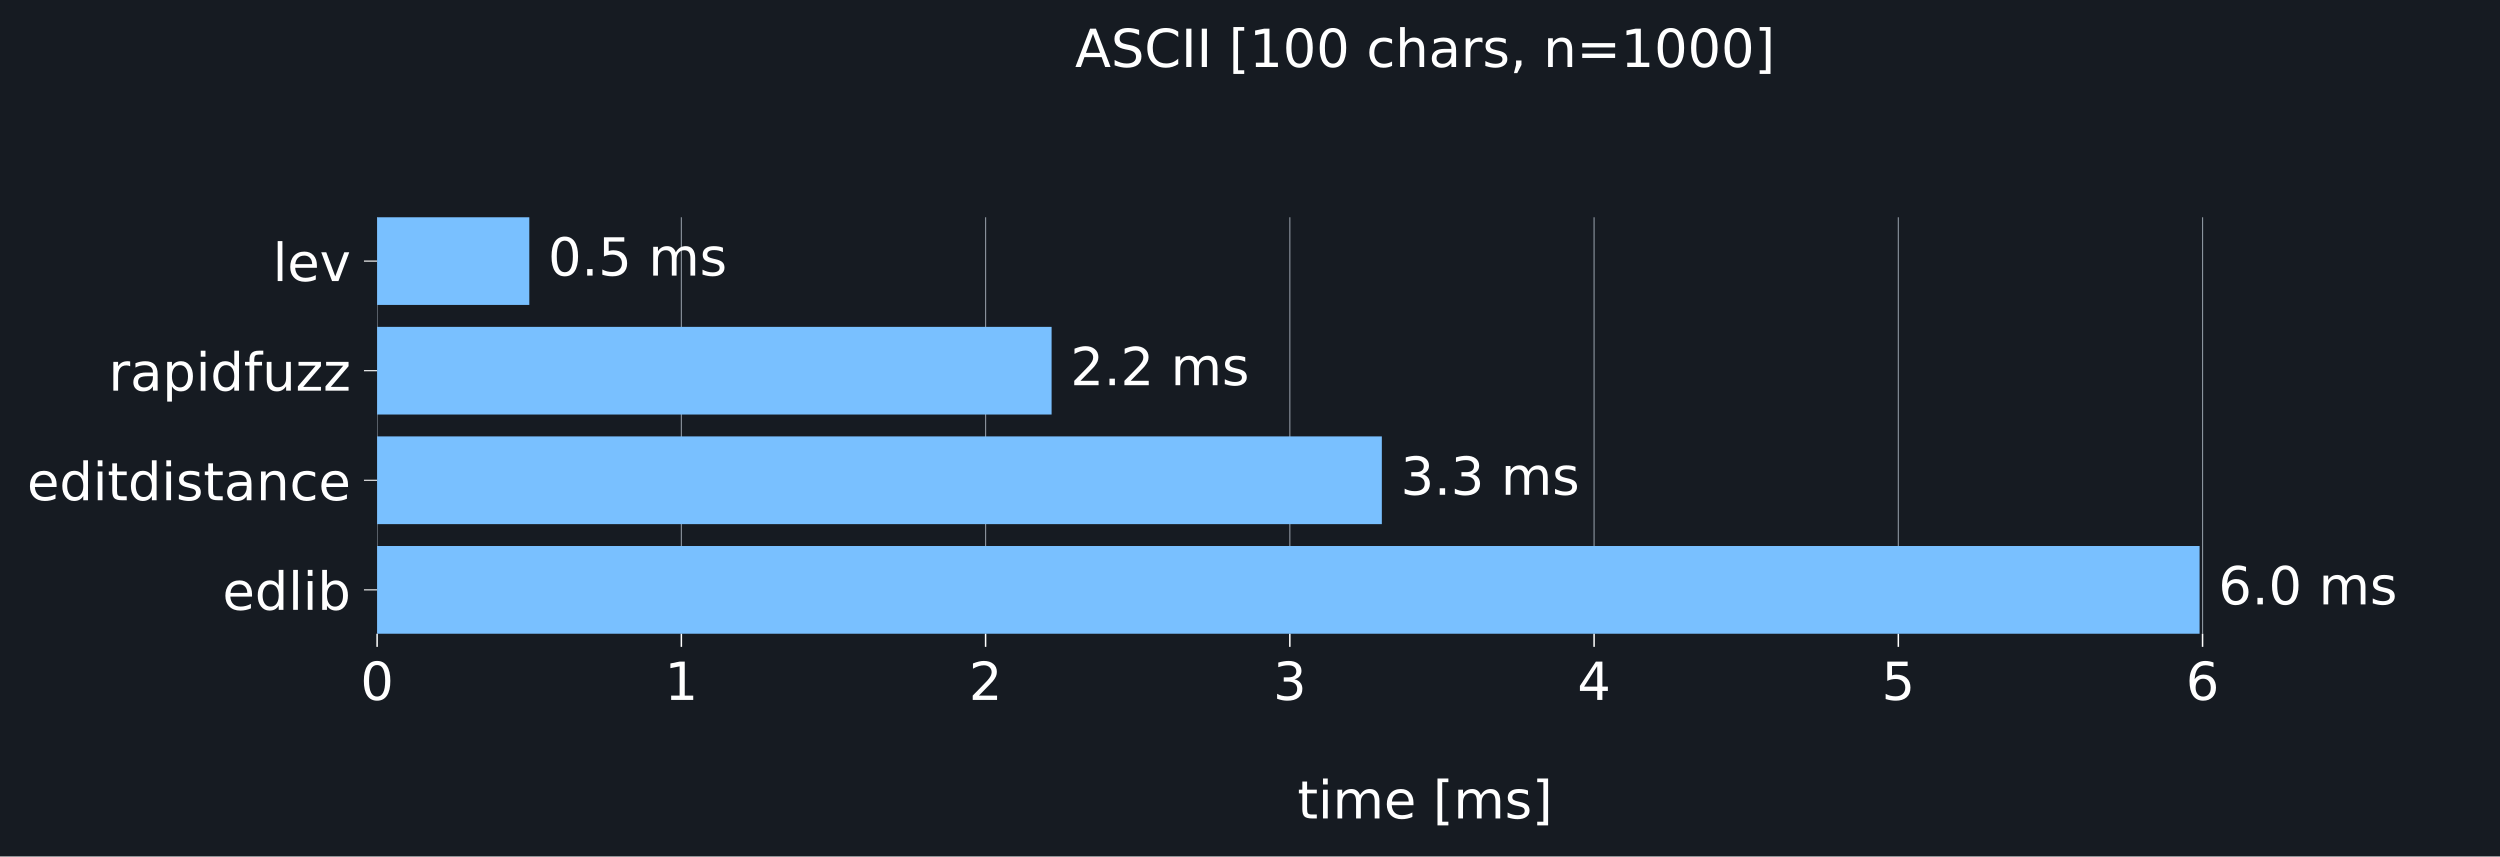
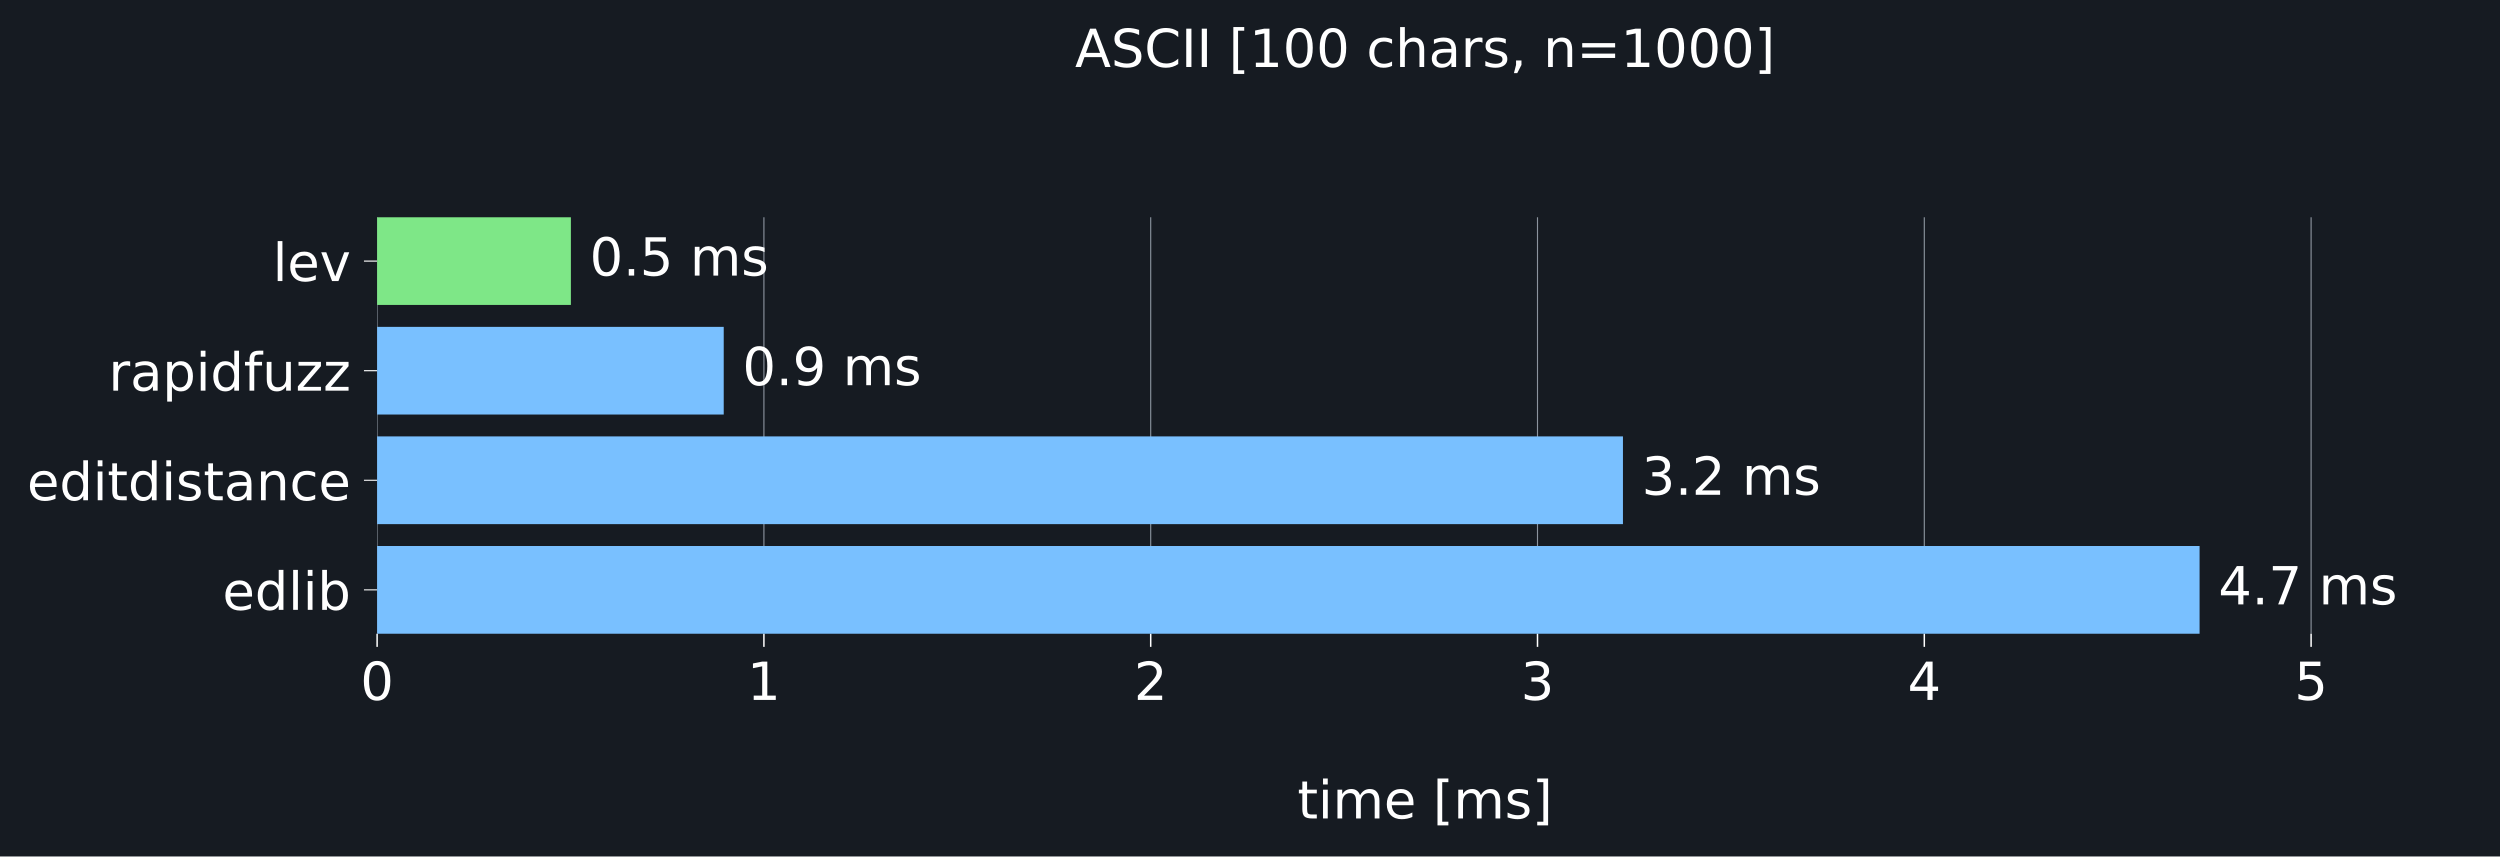
<svg xmlns="http://www.w3.org/2000/svg" xmlns:xlink="http://www.w3.org/1999/xlink" width="665.603pt" height="228.017pt" viewBox="0 0 665.603 228.017" version="1.1">
  <defs>
    <style type="text/css">*{stroke-linejoin: round; stroke-linecap: butt}</style>
  </defs>
  <g id="figure_1">
    <g id="patch_1">
      <path d="M 0 228.017 L 665.603 228.017 L 665.603 0 L 0 0 z " style="fill: #161b22" />
    </g>
    <g id="axes_1">
      <g id="patch_2">
        <path d="M 100.403 168.718 L 658.403 168.718 L 658.403 57.838 L 100.403 57.838 z " style="fill: #161b22" />
      </g>
      <g id="matplotlib.axis_1">
        <g id="xtick_1">
          <g id="line2d_1">
-             <path d="M 100.403 168.718 L 100.403 57.838 " clip-path="url(#pd854577bdf)" style="fill: none; stroke: #8b949e; stroke-width: 0.3; stroke-linecap: square" />
+             <path d="M 100.403 168.718 L 100.403 57.838 " clip-path="url(#p29fbe1ef50)" style="fill: none; stroke: #8b949e; stroke-width: 0.3; stroke-linecap: square" />
          </g>
          <g id="line2d_2">
            <defs>
-               <path id="m2d83d3b0d3" d="M 0 0 L 0 3.5 " style="stroke: #ffffff; stroke-width: 0.4" />
+               <path id="m712fcbbaf5" d="M 0 0 L 0 3.5 " style="stroke: #ffffff; stroke-width: 0.4" />
            </defs>
            <g>
-               <use xlink:href="#m2d83d3b0d3" x="100.403" y="168.718" style="fill: #ffffff; stroke: #ffffff; stroke-width: 0.4" />
+               <use xlink:href="#m712fcbbaf5" x="100.403" y="168.718" style="fill: #ffffff; stroke: #ffffff; stroke-width: 0.4" />
            </g>
          </g>
          <g id="text_1">
            <g style="fill: #ffffff" transform="translate(95.94906 186.3556) scale(0.14 -0.14)">
              <defs>
                <path id="DejaVuSans-30" d="M 2034 4250 Q 1547 4250 1301 3770 Q 1056 3291 1056 2328 Q 1056 1369 1301 889 Q 1547 409 2034 409 Q 2525 409 2770 889 Q 3016 1369 3016 2328 Q 3016 3291 2770 3770 Q 2525 4250 2034 4250 z M 2034 4750 Q 2819 4750 3233 4129 Q 3647 3509 3647 2328 Q 3647 1150 3233 529 Q 2819 -91 2034 -91 Q 1250 -91 836 529 Q 422 1150 422 2328 Q 422 3509 836 4129 Q 1250 4750 2034 4750 z " transform="scale(0.015625)" />
              </defs>
              <use xlink:href="#DejaVuSans-30" />
            </g>
          </g>
        </g>
        <g id="xtick_2">
          <g id="line2d_3">
-             <path d="M 181.405 168.718 L 181.405 57.838 " clip-path="url(#pd854577bdf)" style="fill: none; stroke: #8b949e; stroke-width: 0.3; stroke-linecap: square" />
+             <path d="M 203.384 168.718 L 203.384 57.838 " clip-path="url(#p29fbe1ef50)" style="fill: none; stroke: #8b949e; stroke-width: 0.3; stroke-linecap: square" />
          </g>
          <g id="line2d_4">
            <g>
-               <use xlink:href="#m2d83d3b0d3" x="181.405" y="168.718" style="fill: #ffffff; stroke: #ffffff; stroke-width: 0.4" />
+               <use xlink:href="#m712fcbbaf5" x="203.384" y="168.718" style="fill: #ffffff; stroke: #ffffff; stroke-width: 0.4" />
            </g>
          </g>
          <g id="text_2">
-             <g style="fill: #ffffff" transform="translate(176.9508 186.3556) scale(0.14 -0.14)">
+             <g style="fill: #ffffff" transform="translate(198.9303 186.3556) scale(0.14 -0.14)">
              <defs>
                <path id="DejaVuSans-31" d="M 794 531 L 1825 531 L 1825 4091 L 703 3866 L 703 4441 L 1819 4666 L 2450 4666 L 2450 531 L 3481 531 L 3481 0 L 794 0 L 794 531 z " transform="scale(0.015625)" />
              </defs>
              <use xlink:href="#DejaVuSans-31" />
            </g>
          </g>
        </g>
        <g id="xtick_3">
          <g id="line2d_5">
-             <path d="M 262.406 168.718 L 262.406 57.838 " clip-path="url(#pd854577bdf)" style="fill: none; stroke: #8b949e; stroke-width: 0.3; stroke-linecap: square" />
+             <path d="M 306.365 168.718 L 306.365 57.838 " clip-path="url(#p29fbe1ef50)" style="fill: none; stroke: #8b949e; stroke-width: 0.3; stroke-linecap: square" />
          </g>
          <g id="line2d_6">
            <g>
-               <use xlink:href="#m2d83d3b0d3" x="262.406" y="168.718" style="fill: #ffffff; stroke: #ffffff; stroke-width: 0.4" />
+               <use xlink:href="#m712fcbbaf5" x="306.365" y="168.718" style="fill: #ffffff; stroke: #ffffff; stroke-width: 0.4" />
            </g>
          </g>
          <g id="text_3">
-             <g style="fill: #ffffff" transform="translate(257.9526 186.3556) scale(0.14 -0.14)">
+             <g style="fill: #ffffff" transform="translate(301.9114 186.3556) scale(0.14 -0.14)">
              <defs>
                <path id="DejaVuSans-32" d="M 1228 531 L 3431 531 L 3431 0 L 469 0 L 469 531 Q 828 903 1448 1529 Q 2069 2156 2228 2338 Q 2531 2678 2651 2914 Q 2772 3150 2772 3378 Q 2772 3750 2511 3984 Q 2250 4219 1831 4219 Q 1534 4219 1204 4116 Q 875 4013 500 3803 L 500 4441 Q 881 4594 1212 4672 Q 1544 4750 1819 4750 Q 2544 4750 2975 4387 Q 3406 4025 3406 3419 Q 3406 3131 3298 2873 Q 3191 2616 2906 2266 Q 2828 2175 2409 1742 Q 1991 1309 1228 531 z " transform="scale(0.015625)" />
              </defs>
              <use xlink:href="#DejaVuSans-32" />
            </g>
          </g>
        </g>
        <g id="xtick_4">
          <g id="line2d_7">
-             <path d="M 343.408 168.718 L 343.408 57.838 " clip-path="url(#pd854577bdf)" style="fill: none; stroke: #8b949e; stroke-width: 0.3; stroke-linecap: square" />
+             <path d="M 409.346 168.718 L 409.346 57.838 " clip-path="url(#p29fbe1ef50)" style="fill: none; stroke: #8b949e; stroke-width: 0.3; stroke-linecap: square" />
          </g>
          <g id="line2d_8">
            <g>
-               <use xlink:href="#m2d83d3b0d3" x="343.408" y="168.718" style="fill: #ffffff; stroke: #ffffff; stroke-width: 0.4" />
+               <use xlink:href="#m712fcbbaf5" x="409.346" y="168.718" style="fill: #ffffff; stroke: #ffffff; stroke-width: 0.4" />
            </g>
          </g>
          <g id="text_4">
-             <g style="fill: #ffffff" transform="translate(338.9543 186.3556) scale(0.14 -0.14)">
+             <g style="fill: #ffffff" transform="translate(404.8926 186.3556) scale(0.14 -0.14)">
              <defs>
                <path id="DejaVuSans-33" d="M 2597 2516 Q 3050 2419 3304 2112 Q 3559 1806 3559 1356 Q 3559 666 3084 287 Q 2609 -91 1734 -91 Q 1441 -91 1130 -33 Q 819 25 488 141 L 488 750 Q 750 597 1062 519 Q 1375 441 1716 441 Q 2309 441 2620 675 Q 2931 909 2931 1356 Q 2931 1769 2642 2001 Q 2353 2234 1838 2234 L 1294 2234 L 1294 2753 L 1863 2753 Q 2328 2753 2575 2939 Q 2822 3125 2822 3475 Q 2822 3834 2567 4026 Q 2313 4219 1838 4219 Q 1578 4219 1281 4162 Q 984 4106 628 3988 L 628 4550 Q 988 4650 1302 4700 Q 1616 4750 1894 4750 Q 2613 4750 3031 4423 Q 3450 4097 3450 3541 Q 3450 3153 3228 2886 Q 3006 2619 2597 2516 z " transform="scale(0.015625)" />
              </defs>
              <use xlink:href="#DejaVuSans-33" />
            </g>
          </g>
        </g>
        <g id="xtick_5">
          <g id="line2d_9">
-             <path d="M 424.41 168.718 L 424.41 57.838 " clip-path="url(#pd854577bdf)" style="fill: none; stroke: #8b949e; stroke-width: 0.3; stroke-linecap: square" />
+             <path d="M 512.328 168.718 L 512.328 57.838 " clip-path="url(#p29fbe1ef50)" style="fill: none; stroke: #8b949e; stroke-width: 0.3; stroke-linecap: square" />
          </g>
          <g id="line2d_10">
            <g>
-               <use xlink:href="#m2d83d3b0d3" x="424.41" y="168.718" style="fill: #ffffff; stroke: #ffffff; stroke-width: 0.4" />
+               <use xlink:href="#m712fcbbaf5" x="512.328" y="168.718" style="fill: #ffffff; stroke: #ffffff; stroke-width: 0.4" />
            </g>
          </g>
          <g id="text_5">
-             <g style="fill: #ffffff" transform="translate(419.9561 186.3556) scale(0.14 -0.14)">
+             <g style="fill: #ffffff" transform="translate(507.8738 186.3556) scale(0.14 -0.14)">
              <defs>
                <path id="DejaVuSans-34" d="M 2419 4116 L 825 1625 L 2419 1625 L 2419 4116 z M 2253 4666 L 3047 4666 L 3047 1625 L 3713 1625 L 3713 1100 L 3047 1100 L 3047 0 L 2419 0 L 2419 1100 L 313 1100 L 313 1709 L 2253 4666 z " transform="scale(0.015625)" />
              </defs>
              <use xlink:href="#DejaVuSans-34" />
            </g>
          </g>
        </g>
        <g id="xtick_6">
          <g id="line2d_11">
-             <path d="M 505.412 168.718 L 505.412 57.838 " clip-path="url(#pd854577bdf)" style="fill: none; stroke: #8b949e; stroke-width: 0.3; stroke-linecap: square" />
+             <path d="M 615.309 168.718 L 615.309 57.838 " clip-path="url(#p29fbe1ef50)" style="fill: none; stroke: #8b949e; stroke-width: 0.3; stroke-linecap: square" />
          </g>
          <g id="line2d_12">
            <g>
-               <use xlink:href="#m2d83d3b0d3" x="505.412" y="168.718" style="fill: #ffffff; stroke: #ffffff; stroke-width: 0.4" />
+               <use xlink:href="#m712fcbbaf5" x="615.309" y="168.718" style="fill: #ffffff; stroke: #ffffff; stroke-width: 0.4" />
            </g>
          </g>
          <g id="text_6">
-             <g style="fill: #ffffff" transform="translate(500.9579 186.3556) scale(0.14 -0.14)">
+             <g style="fill: #ffffff" transform="translate(610.855 186.3556) scale(0.14 -0.14)">
              <defs>
                <path id="DejaVuSans-35" d="M 691 4666 L 3169 4666 L 3169 4134 L 1269 4134 L 1269 2991 Q 1406 3038 1543 3061 Q 1681 3084 1819 3084 Q 2600 3084 3056 2656 Q 3513 2228 3513 1497 Q 3513 744 3044 326 Q 2575 -91 1722 -91 Q 1428 -91 1123 -41 Q 819 9 494 109 L 494 744 Q 775 591 1075 516 Q 1375 441 1709 441 Q 2250 441 2565 725 Q 2881 1009 2881 1497 Q 2881 1984 2565 2268 Q 2250 2553 1709 2553 Q 1456 2553 1204 2497 Q 953 2441 691 2322 L 691 4666 z " transform="scale(0.015625)" />
              </defs>
              <use xlink:href="#DejaVuSans-35" />
            </g>
          </g>
        </g>
-         <g id="xtick_7">
-           <g id="line2d_13">
-             <path d="M 586.413 168.718 L 586.413 57.838 " clip-path="url(#pd854577bdf)" style="fill: none; stroke: #8b949e; stroke-width: 0.3; stroke-linecap: square" />
-           </g>
-           <g id="line2d_14">
-             <g>
-               <use xlink:href="#m2d83d3b0d3" x="586.413" y="168.718" style="fill: #ffffff; stroke: #ffffff; stroke-width: 0.4" />
-             </g>
-           </g>
-           <g id="text_7">
-             <g style="fill: #ffffff" transform="translate(581.9596 186.3556) scale(0.14 -0.14)">
-               <defs>
-                 <path id="DejaVuSans-36" d="M 2113 2584 Q 1688 2584 1439 2293 Q 1191 2003 1191 1497 Q 1191 994 1439 701 Q 1688 409 2113 409 Q 2538 409 2786 701 Q 3034 994 3034 1497 Q 3034 2003 2786 2293 Q 2538 2584 2113 2584 z M 3366 4563 L 3366 3988 Q 3128 4100 2886 4159 Q 2644 4219 2406 4219 Q 1781 4219 1451 3797 Q 1122 3375 1075 2522 Q 1259 2794 1537 2939 Q 1816 3084 2150 3084 Q 2853 3084 3261 2657 Q 3669 2231 3669 1497 Q 3669 778 3244 343 Q 2819 -91 2113 -91 Q 1303 -91 875 529 Q 447 1150 447 2328 Q 447 3434 972 4092 Q 1497 4750 2381 4750 Q 2619 4750 2861 4703 Q 3103 4656 3366 4563 z " transform="scale(0.015625)" />
-               </defs>
-               <use xlink:href="#DejaVuSans-36" />
-             </g>
-           </g>
-         </g>
-         <g id="text_8">
+         <g id="text_7">
          <g style="fill: #ffffff" transform="translate(345.4364 217.905) scale(0.14 -0.14)">
            <defs>
              <path id="DejaVuSans-74" d="M 1172 4494 L 1172 3500 L 2356 3500 L 2356 3053 L 1172 3053 L 1172 1153 Q 1172 725 1289 603 Q 1406 481 1766 481 L 2356 481 L 2356 0 L 1766 0 Q 1100 0 847 248 Q 594 497 594 1153 L 594 3053 L 172 3053 L 172 3500 L 594 3500 L 594 4494 L 1172 4494 z " transform="scale(0.015625)" />
              <path id="DejaVuSans-69" d="M 603 3500 L 1178 3500 L 1178 0 L 603 0 L 603 3500 z M 603 4863 L 1178 4863 L 1178 4134 L 603 4134 L 603 4863 z " transform="scale(0.015625)" />
              <path id="DejaVuSans-6d" d="M 3328 2828 Q 3544 3216 3844 3400 Q 4144 3584 4550 3584 Q 5097 3584 5394 3201 Q 5691 2819 5691 2113 L 5691 0 L 5113 0 L 5113 2094 Q 5113 2597 4934 2840 Q 4756 3084 4391 3084 Q 3944 3084 3684 2787 Q 3425 2491 3425 1978 L 3425 0 L 2847 0 L 2847 2094 Q 2847 2600 2669 2842 Q 2491 3084 2119 3084 Q 1678 3084 1418 2786 Q 1159 2488 1159 1978 L 1159 0 L 581 0 L 581 3500 L 1159 3500 L 1159 2956 Q 1356 3278 1631 3431 Q 1906 3584 2284 3584 Q 2666 3584 2933 3390 Q 3200 3197 3328 2828 z " transform="scale(0.015625)" />
              <path id="DejaVuSans-65" d="M 3597 1894 L 3597 1613 L 953 1613 Q 991 1019 1311 708 Q 1631 397 2203 397 Q 2534 397 2845 478 Q 3156 559 3463 722 L 3463 178 Q 3153 47 2828 -22 Q 2503 -91 2169 -91 Q 1331 -91 842 396 Q 353 884 353 1716 Q 353 2575 817 3079 Q 1281 3584 2069 3584 Q 2775 3584 3186 3129 Q 3597 2675 3597 1894 z M 3022 2063 Q 3016 2534 2758 2815 Q 2500 3097 2075 3097 Q 1594 3097 1305 2825 Q 1016 2553 972 2059 L 3022 2063 z " transform="scale(0.015625)" />
              <path id="DejaVuSans-20" transform="scale(0.015625)" />
              <path id="DejaVuSans-5b" d="M 550 4863 L 1875 4863 L 1875 4416 L 1125 4416 L 1125 -397 L 1875 -397 L 1875 -844 L 550 -844 L 550 4863 z " transform="scale(0.015625)" />
              <path id="DejaVuSans-73" d="M 2834 3397 L 2834 2853 Q 2591 2978 2328 3040 Q 2066 3103 1784 3103 Q 1356 3103 1142 2972 Q 928 2841 928 2578 Q 928 2378 1081 2264 Q 1234 2150 1697 2047 L 1894 2003 Q 2506 1872 2764 1633 Q 3022 1394 3022 966 Q 3022 478 2636 193 Q 2250 -91 1575 -91 Q 1294 -91 989 -36 Q 684 19 347 128 L 347 722 Q 666 556 975 473 Q 1284 391 1588 391 Q 1994 391 2212 530 Q 2431 669 2431 922 Q 2431 1156 2273 1281 Q 2116 1406 1581 1522 L 1381 1569 Q 847 1681 609 1914 Q 372 2147 372 2553 Q 372 3047 722 3315 Q 1072 3584 1716 3584 Q 2034 3584 2315 3537 Q 2597 3491 2834 3397 z " transform="scale(0.015625)" />
              <path id="DejaVuSans-5d" d="M 1947 4863 L 1947 -844 L 622 -844 L 622 -397 L 1369 -397 L 1369 4416 L 622 4416 L 622 4863 L 1947 4863 z " transform="scale(0.015625)" />
            </defs>
            <use xlink:href="#DejaVuSans-74" />
            <use xlink:href="#DejaVuSans-69" transform="translate(39.20898 0)" />
            <use xlink:href="#DejaVuSans-6d" transform="translate(66.99219 0)" />
            <use xlink:href="#DejaVuSans-65" transform="translate(164.4043 0)" />
            <use xlink:href="#DejaVuSans-20" transform="translate(225.9277 0)" />
            <use xlink:href="#DejaVuSans-5b" transform="translate(257.7148 0)" />
            <use xlink:href="#DejaVuSans-6d" transform="translate(296.7285 0)" />
            <use xlink:href="#DejaVuSans-73" transform="translate(394.1406 0)" />
            <use xlink:href="#DejaVuSans-5d" transform="translate(446.2402 0)" />
          </g>
        </g>
      </g>
      <g id="matplotlib.axis_2">
        <g id="ytick_1">
-           <g id="line2d_15">
+           <g id="line2d_13">
            <defs>
-               <path id="m0f30440ae3" d="M 0 0 L -3.5 0 " style="stroke: #ffffff; stroke-width: 0.3" />
+               <path id="m478c0eefad" d="M 0 0 L -3.5 0 " style="stroke: #ffffff; stroke-width: 0.3" />
            </defs>
            <g>
-               <use xlink:href="#m0f30440ae3" x="100.403" y="157.046" style="fill: #ffffff; stroke: #ffffff; stroke-width: 0.3" />
-             </g>
-           </g>
-           <g id="text_9">
+               <use xlink:href="#m478c0eefad" x="100.403" y="157.046" style="fill: #ffffff; stroke: #ffffff; stroke-width: 0.3" />
+             </g>
+           </g>
+           <g id="text_8">
            <g style="fill: #ffffff" transform="translate(59.23406 162.3651) scale(0.14 -0.14)">
              <defs>
                <path id="DejaVuSans-64" d="M 2906 2969 L 2906 4863 L 3481 4863 L 3481 0 L 2906 0 L 2906 525 Q 2725 213 2448 61 Q 2172 -91 1784 -91 Q 1150 -91 751 415 Q 353 922 353 1747 Q 353 2572 751 3078 Q 1150 3584 1784 3584 Q 2172 3584 2448 3432 Q 2725 3281 2906 2969 z M 947 1747 Q 947 1113 1208 752 Q 1469 391 1925 391 Q 2381 391 2643 752 Q 2906 1113 2906 1747 Q 2906 2381 2643 2742 Q 2381 3103 1925 3103 Q 1469 3103 1208 2742 Q 947 2381 947 1747 z " transform="scale(0.015625)" />
                <path id="DejaVuSans-6c" d="M 603 4863 L 1178 4863 L 1178 0 L 603 0 L 603 4863 z " transform="scale(0.015625)" />
                <path id="DejaVuSans-62" d="M 3116 1747 Q 3116 2381 2855 2742 Q 2594 3103 2138 3103 Q 1681 3103 1420 2742 Q 1159 2381 1159 1747 Q 1159 1113 1420 752 Q 1681 391 2138 391 Q 2594 391 2855 752 Q 3116 1113 3116 1747 z M 1159 2969 Q 1341 3281 1617 3432 Q 1894 3584 2278 3584 Q 2916 3584 3314 3078 Q 3713 2572 3713 1747 Q 3713 922 3314 415 Q 2916 -91 2278 -91 Q 1894 -91 1617 61 Q 1341 213 1159 525 L 1159 0 L 581 0 L 581 4863 L 1159 4863 L 1159 2969 z " transform="scale(0.015625)" />
              </defs>
              <use xlink:href="#DejaVuSans-65" />
              <use xlink:href="#DejaVuSans-64" transform="translate(61.52344 0)" />
              <use xlink:href="#DejaVuSans-6c" transform="translate(125 0)" />
              <use xlink:href="#DejaVuSans-69" transform="translate(152.7832 0)" />
              <use xlink:href="#DejaVuSans-62" transform="translate(180.5664 0)" />
            </g>
          </g>
        </g>
        <g id="ytick_2">
-           <g id="line2d_16">
-             <g>
-               <use xlink:href="#m0f30440ae3" x="100.403" y="127.867" style="fill: #ffffff; stroke: #ffffff; stroke-width: 0.3" />
-             </g>
-           </g>
-           <g id="text_10">
+           <g id="line2d_14">
+             <g>
+               <use xlink:href="#m478c0eefad" x="100.403" y="127.867" style="fill: #ffffff; stroke: #ffffff; stroke-width: 0.3" />
+             </g>
+           </g>
+           <g id="text_9">
            <g style="fill: #ffffff" transform="translate(7.2 133.1862) scale(0.14 -0.14)">
              <defs>
                <path id="DejaVuSans-61" d="M 2194 1759 Q 1497 1759 1228 1600 Q 959 1441 959 1056 Q 959 750 1161 570 Q 1363 391 1709 391 Q 2188 391 2477 730 Q 2766 1069 2766 1631 L 2766 1759 L 2194 1759 z M 3341 1997 L 3341 0 L 2766 0 L 2766 531 Q 2569 213 2275 61 Q 1981 -91 1556 -91 Q 1019 -91 701 211 Q 384 513 384 1019 Q 384 1609 779 1909 Q 1175 2209 1959 2209 L 2766 2209 L 2766 2266 Q 2766 2663 2505 2880 Q 2244 3097 1772 3097 Q 1472 3097 1187 3025 Q 903 2953 641 2809 L 641 3341 Q 956 3463 1253 3523 Q 1550 3584 1831 3584 Q 2591 3584 2966 3190 Q 3341 2797 3341 1997 z " transform="scale(0.015625)" />
                <path id="DejaVuSans-6e" d="M 3513 2113 L 3513 0 L 2938 0 L 2938 2094 Q 2938 2591 2744 2837 Q 2550 3084 2163 3084 Q 1697 3084 1428 2787 Q 1159 2491 1159 1978 L 1159 0 L 581 0 L 581 3500 L 1159 3500 L 1159 2956 Q 1366 3272 1645 3428 Q 1925 3584 2291 3584 Q 2894 3584 3203 3211 Q 3513 2838 3513 2113 z " transform="scale(0.015625)" />
                <path id="DejaVuSans-63" d="M 3122 3366 L 3122 2828 Q 2878 2963 2633 3030 Q 2388 3097 2138 3097 Q 1578 3097 1268 2742 Q 959 2388 959 1747 Q 959 1106 1268 751 Q 1578 397 2138 397 Q 2388 397 2633 464 Q 2878 531 3122 666 L 3122 134 Q 2881 22 2623 -34 Q 2366 -91 2075 -91 Q 1284 -91 818 406 Q 353 903 353 1747 Q 353 2603 823 3093 Q 1294 3584 2113 3584 Q 2378 3584 2631 3529 Q 2884 3475 3122 3366 z " transform="scale(0.015625)" />
              </defs>
              <use xlink:href="#DejaVuSans-65" />
              <use xlink:href="#DejaVuSans-64" transform="translate(61.52344 0)" />
              <use xlink:href="#DejaVuSans-69" transform="translate(125 0)" />
              <use xlink:href="#DejaVuSans-74" transform="translate(152.7832 0)" />
              <use xlink:href="#DejaVuSans-64" transform="translate(191.9922 0)" />
              <use xlink:href="#DejaVuSans-69" transform="translate(255.4688 0)" />
              <use xlink:href="#DejaVuSans-73" transform="translate(283.252 0)" />
              <use xlink:href="#DejaVuSans-74" transform="translate(335.3516 0)" />
              <use xlink:href="#DejaVuSans-61" transform="translate(374.5605 0)" />
              <use xlink:href="#DejaVuSans-6e" transform="translate(435.8398 0)" />
              <use xlink:href="#DejaVuSans-63" transform="translate(499.2188 0)" />
              <use xlink:href="#DejaVuSans-65" transform="translate(554.1992 0)" />
            </g>
          </g>
        </g>
        <g id="ytick_3">
-           <g id="line2d_17">
-             <g>
-               <use xlink:href="#m0f30440ae3" x="100.403" y="98.688" style="fill: #ffffff; stroke: #ffffff; stroke-width: 0.3" />
-             </g>
-           </g>
-           <g id="text_11">
+           <g id="line2d_15">
+             <g>
+               <use xlink:href="#m478c0eefad" x="100.403" y="98.688" style="fill: #ffffff; stroke: #ffffff; stroke-width: 0.3" />
+             </g>
+           </g>
+           <g id="text_10">
            <g style="fill: #ffffff" transform="translate(28.90656 104.0072) scale(0.14 -0.14)">
              <defs>
                <path id="DejaVuSans-72" d="M 2631 2963 Q 2534 3019 2420 3045 Q 2306 3072 2169 3072 Q 1681 3072 1420 2755 Q 1159 2438 1159 1844 L 1159 0 L 581 0 L 581 3500 L 1159 3500 L 1159 2956 Q 1341 3275 1631 3429 Q 1922 3584 2338 3584 Q 2397 3584 2469 3576 Q 2541 3569 2628 3553 L 2631 2963 z " transform="scale(0.015625)" />
                <path id="DejaVuSans-70" d="M 1159 525 L 1159 -1331 L 581 -1331 L 581 3500 L 1159 3500 L 1159 2969 Q 1341 3281 1617 3432 Q 1894 3584 2278 3584 Q 2916 3584 3314 3078 Q 3713 2572 3713 1747 Q 3713 922 3314 415 Q 2916 -91 2278 -91 Q 1894 -91 1617 61 Q 1341 213 1159 525 z M 3116 1747 Q 3116 2381 2855 2742 Q 2594 3103 2138 3103 Q 1681 3103 1420 2742 Q 1159 2381 1159 1747 Q 1159 1113 1420 752 Q 1681 391 2138 391 Q 2594 391 2855 752 Q 3116 1113 3116 1747 z " transform="scale(0.015625)" />
                <path id="DejaVuSans-66" d="M 2375 4863 L 2375 4384 L 1825 4384 Q 1516 4384 1395 4259 Q 1275 4134 1275 3809 L 1275 3500 L 2222 3500 L 2222 3053 L 1275 3053 L 1275 0 L 697 0 L 697 3053 L 147 3053 L 147 3500 L 697 3500 L 697 3744 Q 697 4328 969 4595 Q 1241 4863 1831 4863 L 2375 4863 z " transform="scale(0.015625)" />
                <path id="DejaVuSans-75" d="M 544 1381 L 544 3500 L 1119 3500 L 1119 1403 Q 1119 906 1312 657 Q 1506 409 1894 409 Q 2359 409 2629 706 Q 2900 1003 2900 1516 L 2900 3500 L 3475 3500 L 3475 0 L 2900 0 L 2900 538 Q 2691 219 2414 64 Q 2138 -91 1772 -91 Q 1169 -91 856 284 Q 544 659 544 1381 z M 1991 3584 L 1991 3584 z " transform="scale(0.015625)" />
                <path id="DejaVuSans-7a" d="M 353 3500 L 3084 3500 L 3084 2975 L 922 459 L 3084 459 L 3084 0 L 275 0 L 275 525 L 2438 3041 L 353 3041 L 353 3500 z " transform="scale(0.015625)" />
              </defs>
              <use xlink:href="#DejaVuSans-72" />
              <use xlink:href="#DejaVuSans-61" transform="translate(41.11328 0)" />
              <use xlink:href="#DejaVuSans-70" transform="translate(102.3926 0)" />
              <use xlink:href="#DejaVuSans-69" transform="translate(165.8691 0)" />
              <use xlink:href="#DejaVuSans-64" transform="translate(193.6523 0)" />
              <use xlink:href="#DejaVuSans-66" transform="translate(257.1289 0)" />
              <use xlink:href="#DejaVuSans-75" transform="translate(292.334 0)" />
              <use xlink:href="#DejaVuSans-7a" transform="translate(355.7129 0)" />
              <use xlink:href="#DejaVuSans-7a" transform="translate(408.2031 0)" />
            </g>
          </g>
        </g>
        <g id="ytick_4">
-           <g id="line2d_18">
-             <g>
-               <use xlink:href="#m0f30440ae3" x="100.403" y="69.509" style="fill: #ffffff; stroke: #ffffff; stroke-width: 0.3" />
-             </g>
-           </g>
-           <g id="text_12">
+           <g id="line2d_16">
+             <g>
+               <use xlink:href="#m478c0eefad" x="100.403" y="69.509" style="fill: #ffffff; stroke: #ffffff; stroke-width: 0.3" />
+             </g>
+           </g>
+           <g id="text_11">
            <g style="fill: #ffffff" transform="translate(72.61281 74.8283) scale(0.14 -0.14)">
              <defs>
                <path id="DejaVuSans-76" d="M 191 3500 L 800 3500 L 1894 563 L 2988 3500 L 3597 3500 L 2284 0 L 1503 0 L 191 3500 z " transform="scale(0.015625)" />
              </defs>
              <use xlink:href="#DejaVuSans-6c" />
              <use xlink:href="#DejaVuSans-65" transform="translate(27.7832 0)" />
              <use xlink:href="#DejaVuSans-76" transform="translate(89.30664 0)" />
            </g>
          </g>
        </g>
      </g>
      <g id="patch_3">
-         <path d="M 100.403 168.718 L 585.62 168.718 L 585.62 145.375 L 100.403 145.375 z " clip-path="url(#pd854577bdf)" style="fill: #79c0ff" />
+         <path d="M 100.403 168.718 L 585.62 168.718 L 585.62 145.375 L 100.403 145.375 z " clip-path="url(#p29fbe1ef50)" style="fill: #79c0ff" />
      </g>
      <g id="patch_4">
-         <path d="M 100.403 139.539 L 367.904 139.539 L 367.904 116.196 L 100.403 116.196 z " clip-path="url(#pd854577bdf)" style="fill: #79c0ff" />
+         <path d="M 100.403 139.539 L 432.097 139.539 L 432.097 116.196 L 100.403 116.196 z " clip-path="url(#p29fbe1ef50)" style="fill: #79c0ff" />
      </g>
      <g id="patch_5">
-         <path d="M 100.403 110.36 L 279.98 110.36 L 279.98 87.017 L 100.403 87.017 z " clip-path="url(#pd854577bdf)" style="fill: #79c0ff" />
+         <path d="M 100.403 110.36 L 192.687 110.36 L 192.687 87.017 L 100.403 87.017 z " clip-path="url(#p29fbe1ef50)" style="fill: #79c0ff" />
      </g>
      <g id="patch_6">
-         <path d="M 100.403 81.181 L 140.924 81.181 L 140.924 57.838 L 100.403 57.838 z " clip-path="url(#pd854577bdf)" style="fill: #79c0ff" />
-       </g>
-       <g id="text_13">
+         <path d="M 100.403 81.181 L 151.996 81.181 L 151.996 57.838 L 100.403 57.838 z " clip-path="url(#p29fbe1ef50)" style="fill: #7ee787" />
+       </g>
+       <g id="text_12">
        <g style="fill: #ffffff" transform="translate(590.6202 160.9094) scale(0.14 -0.14)">
          <defs>
            <path id="DejaVuSans-2e" d="M 684 794 L 1344 794 L 1344 0 L 684 0 L 684 794 z " transform="scale(0.015625)" />
+             <path id="DejaVuSans-37" d="M 525 4666 L 3525 4666 L 3525 4397 L 1831 0 L 1172 0 L 2766 4134 L 525 4134 L 525 4666 z " transform="scale(0.015625)" />
          </defs>
-           <use xlink:href="#DejaVuSans-36" />
+           <use xlink:href="#DejaVuSans-34" />
          <use xlink:href="#DejaVuSans-2e" transform="translate(63.62305 0)" />
-           <use xlink:href="#DejaVuSans-30" transform="translate(95.41016 0)" />
+           <use xlink:href="#DejaVuSans-37" transform="translate(95.41016 0)" />
          <use xlink:href="#DejaVuSans-20" transform="translate(159.0332 0)" />
          <use xlink:href="#DejaVuSans-6d" transform="translate(190.8203 0)" />
          <use xlink:href="#DejaVuSans-73" transform="translate(288.2324 0)" />
        </g>
      </g>
-       <g id="text_14">
-         <g style="fill: #ffffff" transform="translate(372.9044 131.7304) scale(0.14 -0.14)">
+       <g id="text_13">
+         <g style="fill: #ffffff" transform="translate(437.0967 131.7304) scale(0.14 -0.14)">
          <use xlink:href="#DejaVuSans-33" />
-           <use xlink:href="#DejaVuSans-2e" transform="translate(63.62305 0)" />
-           <use xlink:href="#DejaVuSans-33" transform="translate(95.41016 0)" />
-           <use xlink:href="#DejaVuSans-20" transform="translate(159.0332 0)" />
-           <use xlink:href="#DejaVuSans-6d" transform="translate(190.8203 0)" />
-           <use xlink:href="#DejaVuSans-73" transform="translate(288.2324 0)" />
-         </g>
-       </g>
-       <g id="text_15">
-         <g style="fill: #ffffff" transform="translate(284.9803 102.5515) scale(0.14 -0.14)">
-           <use xlink:href="#DejaVuSans-32" />
          <use xlink:href="#DejaVuSans-2e" transform="translate(63.62305 0)" />
          <use xlink:href="#DejaVuSans-32" transform="translate(95.41016 0)" />
          <use xlink:href="#DejaVuSans-20" transform="translate(159.0332 0)" />
          <use xlink:href="#DejaVuSans-6d" transform="translate(190.8203 0)" />
          <use xlink:href="#DejaVuSans-73" transform="translate(288.2324 0)" />
        </g>
      </g>
-       <g id="text_16">
-         <g style="fill: #ffffff" transform="translate(145.9239 73.37252) scale(0.14 -0.14)">
+       <g id="text_14">
+         <g style="fill: #ffffff" transform="translate(197.6868 102.5515) scale(0.14 -0.14)">
+           <defs>
+             <path id="DejaVuSans-39" d="M 703 97 L 703 672 Q 941 559 1184 500 Q 1428 441 1663 441 Q 2288 441 2617 861 Q 2947 1281 2994 2138 Q 2813 1869 2534 1725 Q 2256 1581 1919 1581 Q 1219 1581 811 2004 Q 403 2428 403 3163 Q 403 3881 828 4315 Q 1253 4750 1959 4750 Q 2769 4750 3195 4129 Q 3622 3509 3622 2328 Q 3622 1225 3098 567 Q 2575 -91 1691 -91 Q 1453 -91 1209 -44 Q 966 3 703 97 z M 1959 2075 Q 2384 2075 2632 2365 Q 2881 2656 2881 3163 Q 2881 3666 2632 3958 Q 2384 4250 1959 4250 Q 1534 4250 1286 3958 Q 1038 3666 1038 3163 Q 1038 2656 1286 2365 Q 1534 2075 1959 2075 z " transform="scale(0.015625)" />
+           </defs>
+           <use xlink:href="#DejaVuSans-30" />
+           <use xlink:href="#DejaVuSans-2e" transform="translate(63.62305 0)" />
+           <use xlink:href="#DejaVuSans-39" transform="translate(95.41016 0)" />
+           <use xlink:href="#DejaVuSans-20" transform="translate(159.0332 0)" />
+           <use xlink:href="#DejaVuSans-6d" transform="translate(190.8203 0)" />
+           <use xlink:href="#DejaVuSans-73" transform="translate(288.2324 0)" />
+         </g>
+       </g>
+       <g id="text_15">
+         <g style="fill: #ffffff" transform="translate(156.9964 73.37252) scale(0.14 -0.14)">
          <use xlink:href="#DejaVuSans-30" />
          <use xlink:href="#DejaVuSans-2e" transform="translate(63.62305 0)" />
          <use xlink:href="#DejaVuSans-35" transform="translate(95.41016 0)" />
          <use xlink:href="#DejaVuSans-20" transform="translate(159.0332 0)" />
          <use xlink:href="#DejaVuSans-6d" transform="translate(190.8203 0)" />
          <use xlink:href="#DejaVuSans-73" transform="translate(288.2324 0)" />
        </g>
      </g>
-       <g id="text_17">
+       <g id="text_16">
        <g style="fill: #ffffff" transform="translate(286.2142 17.83781) scale(0.14 -0.14)">
          <defs>
            <path id="DejaVuSans-41" d="M 2188 4044 L 1331 1722 L 3047 1722 L 2188 4044 z M 1831 4666 L 2547 4666 L 4325 0 L 3669 0 L 3244 1197 L 1141 1197 L 716 0 L 50 0 L 1831 4666 z " transform="scale(0.015625)" />
            <path id="DejaVuSans-53" d="M 3425 4513 L 3425 3897 Q 3066 4069 2747 4153 Q 2428 4238 2131 4238 Q 1616 4238 1336 4038 Q 1056 3838 1056 3469 Q 1056 3159 1242 3001 Q 1428 2844 1947 2747 L 2328 2669 Q 3034 2534 3370 2195 Q 3706 1856 3706 1288 Q 3706 609 3251 259 Q 2797 -91 1919 -91 Q 1588 -91 1214 -16 Q 841 59 441 206 L 441 856 Q 825 641 1194 531 Q 1563 422 1919 422 Q 2459 422 2753 634 Q 3047 847 3047 1241 Q 3047 1584 2836 1778 Q 2625 1972 2144 2069 L 1759 2144 Q 1053 2284 737 2584 Q 422 2884 422 3419 Q 422 4038 858 4394 Q 1294 4750 2059 4750 Q 2388 4750 2728 4690 Q 3069 4631 3425 4513 z " transform="scale(0.015625)" />
            <path id="DejaVuSans-43" d="M 4122 4306 L 4122 3641 Q 3803 3938 3442 4084 Q 3081 4231 2675 4231 Q 1875 4231 1450 3742 Q 1025 3253 1025 2328 Q 1025 1406 1450 917 Q 1875 428 2675 428 Q 3081 428 3442 575 Q 3803 722 4122 1019 L 4122 359 Q 3791 134 3420 21 Q 3050 -91 2638 -91 Q 1578 -91 968 557 Q 359 1206 359 2328 Q 359 3453 968 4101 Q 1578 4750 2638 4750 Q 3056 4750 3426 4639 Q 3797 4528 4122 4306 z " transform="scale(0.015625)" />
            <path id="DejaVuSans-49" d="M 628 4666 L 1259 4666 L 1259 0 L 628 0 L 628 4666 z " transform="scale(0.015625)" />
            <path id="DejaVuSans-68" d="M 3513 2113 L 3513 0 L 2938 0 L 2938 2094 Q 2938 2591 2744 2837 Q 2550 3084 2163 3084 Q 1697 3084 1428 2787 Q 1159 2491 1159 1978 L 1159 0 L 581 0 L 581 4863 L 1159 4863 L 1159 2956 Q 1366 3272 1645 3428 Q 1925 3584 2291 3584 Q 2894 3584 3203 3211 Q 3513 2838 3513 2113 z " transform="scale(0.015625)" />
            <path id="DejaVuSans-2c" d="M 750 794 L 1409 794 L 1409 256 L 897 -744 L 494 -744 L 750 256 L 750 794 z " transform="scale(0.015625)" />
            <path id="DejaVuSans-3d" d="M 678 2906 L 4684 2906 L 4684 2381 L 678 2381 L 678 2906 z M 678 1631 L 4684 1631 L 4684 1100 L 678 1100 L 678 1631 z " transform="scale(0.015625)" />
          </defs>
          <use xlink:href="#DejaVuSans-41" />
          <use xlink:href="#DejaVuSans-53" transform="translate(68.4082 0)" />
          <use xlink:href="#DejaVuSans-43" transform="translate(131.8848 0)" />
          <use xlink:href="#DejaVuSans-49" transform="translate(201.709 0)" />
          <use xlink:href="#DejaVuSans-49" transform="translate(231.2012 0)" />
          <use xlink:href="#DejaVuSans-20" transform="translate(260.6934 0)" />
          <use xlink:href="#DejaVuSans-5b" transform="translate(292.4805 0)" />
          <use xlink:href="#DejaVuSans-31" transform="translate(331.4941 0)" />
          <use xlink:href="#DejaVuSans-30" transform="translate(395.1172 0)" />
          <use xlink:href="#DejaVuSans-30" transform="translate(458.7402 0)" />
          <use xlink:href="#DejaVuSans-20" transform="translate(522.3633 0)" />
          <use xlink:href="#DejaVuSans-63" transform="translate(554.1504 0)" />
          <use xlink:href="#DejaVuSans-68" transform="translate(609.1309 0)" />
          <use xlink:href="#DejaVuSans-61" transform="translate(672.5098 0)" />
          <use xlink:href="#DejaVuSans-72" transform="translate(733.7891 0)" />
          <use xlink:href="#DejaVuSans-73" transform="translate(774.9023 0)" />
          <use xlink:href="#DejaVuSans-2c" transform="translate(827.002 0)" />
          <use xlink:href="#DejaVuSans-20" transform="translate(858.7891 0)" />
          <use xlink:href="#DejaVuSans-6e" transform="translate(890.5762 0)" />
          <use xlink:href="#DejaVuSans-3d" transform="translate(953.9551 0)" />
          <use xlink:href="#DejaVuSans-31" transform="translate(1037.744 0)" />
          <use xlink:href="#DejaVuSans-30" transform="translate(1101.367 0)" />
          <use xlink:href="#DejaVuSans-30" transform="translate(1164.99 0)" />
          <use xlink:href="#DejaVuSans-30" transform="translate(1228.613 0)" />
          <use xlink:href="#DejaVuSans-5d" transform="translate(1292.236 0)" />
        </g>
      </g>
    </g>
  </g>
  <defs>
-     <clipPath id="pd854577bdf">
+     <clipPath id="p29fbe1ef50">
      <rect x="100.403" y="57.838" width="558" height="110.88" />
    </clipPath>
  </defs>
</svg>
